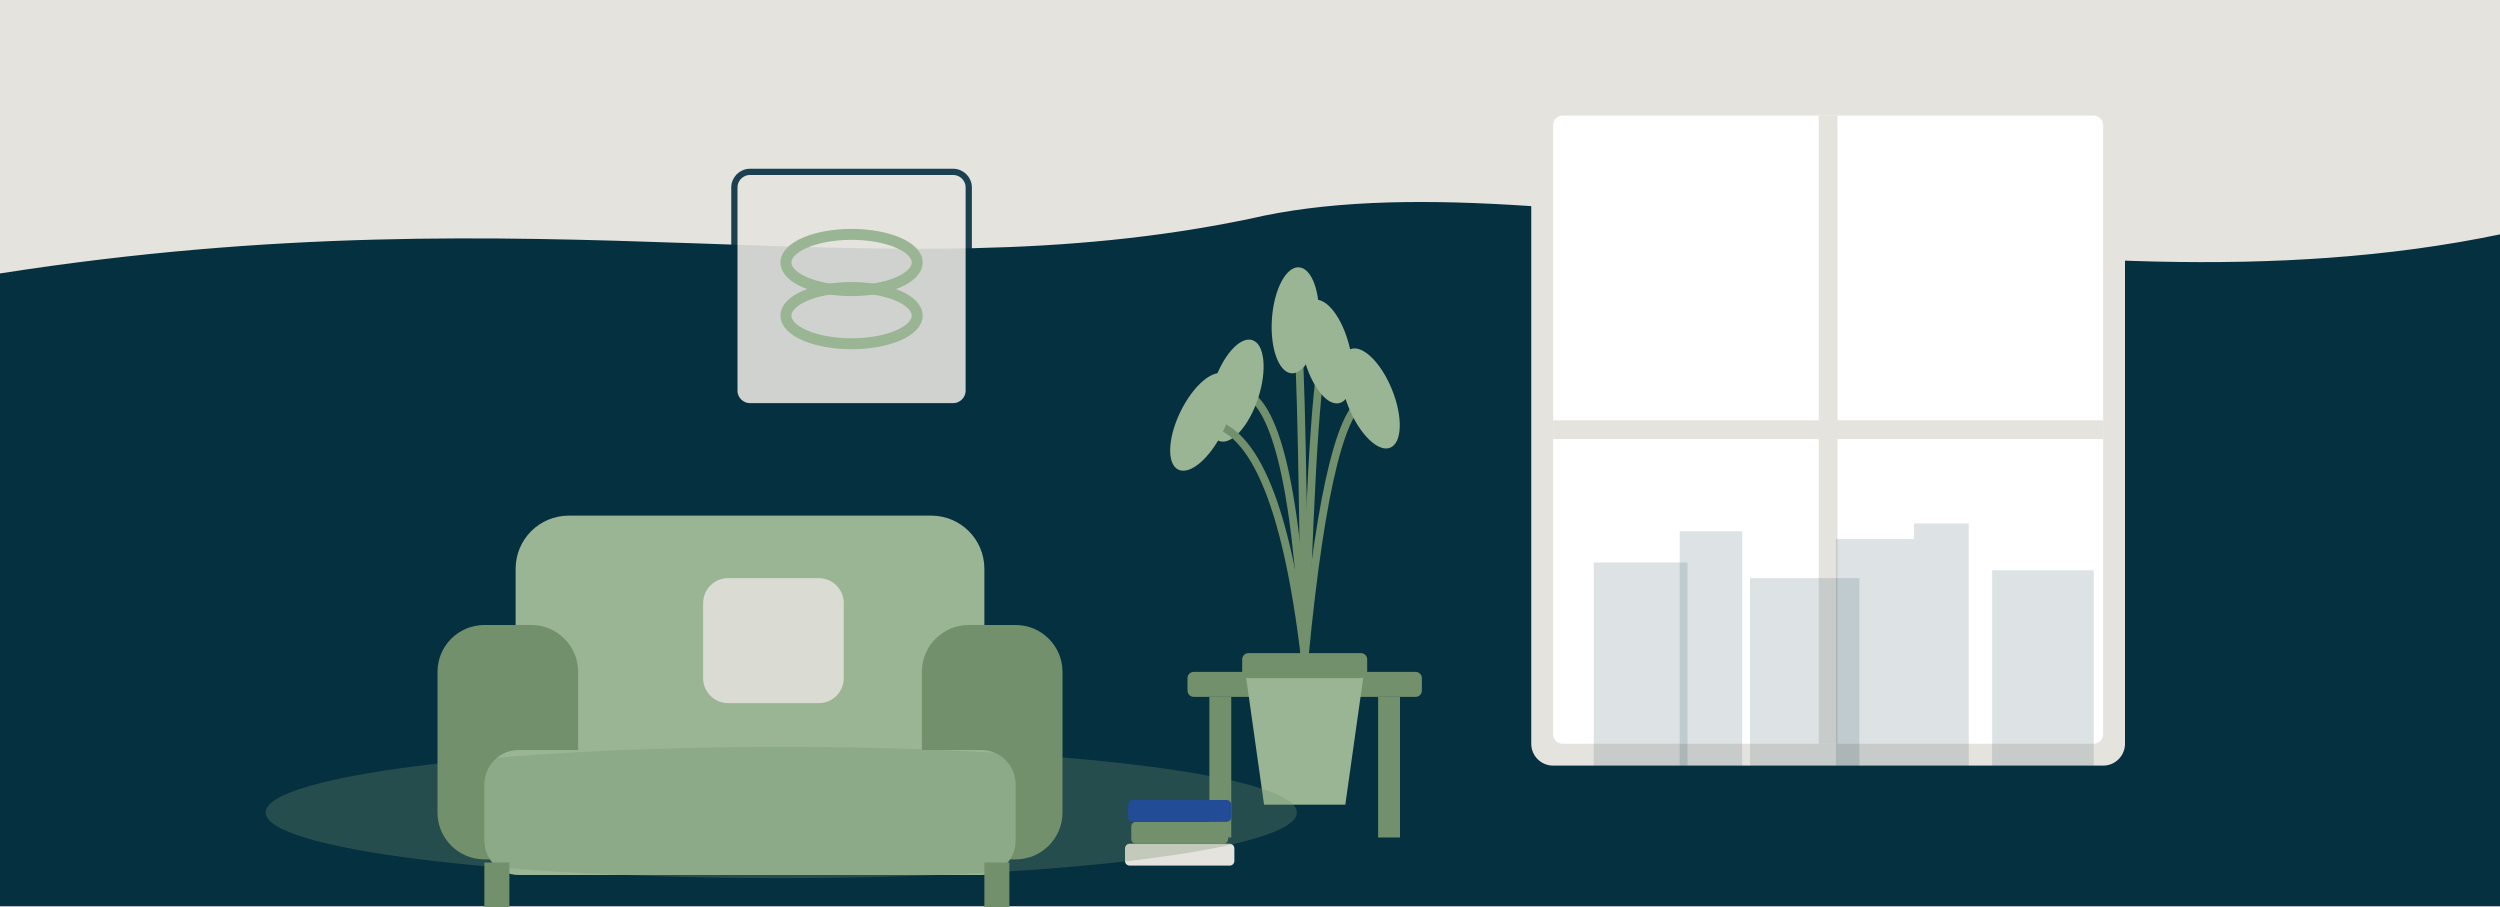
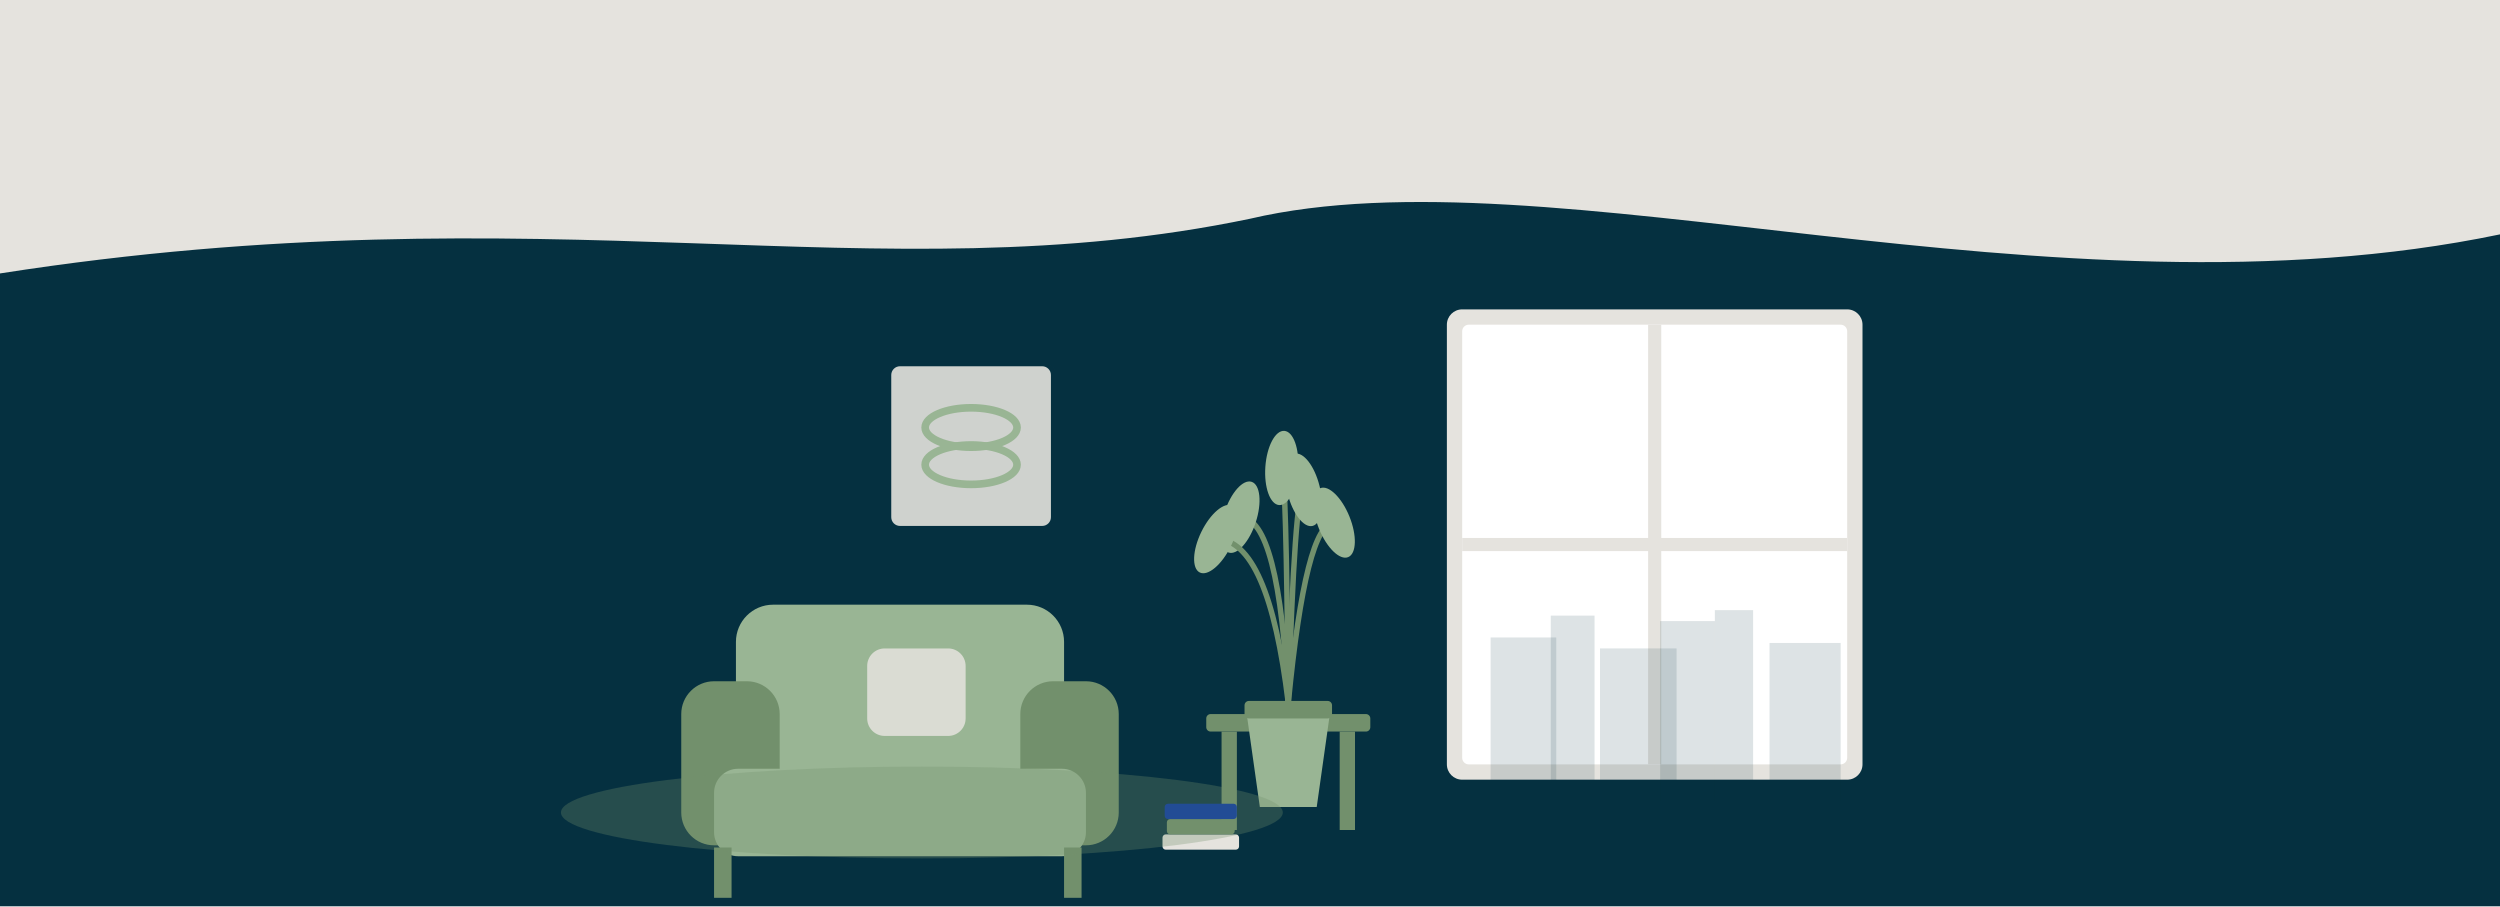
<svg xmlns="http://www.w3.org/2000/svg" viewBox="0 0 1600 580">
  <rect x="0" y="0" width="1600" height="580" fill="#053040" />
  <path d="M0,0 L1600,0 L1600,150         C 1312.0,210 992.0,95 800.0,140         C 560.0,190 352.0,120 0,175 Z" fill="#E5E3DE" />
-   <rect x="980" y="60" width="380" height="430" rx="14" fill="#E5E3DE" />
-   <rect x="994" y="74" width="352" height="402" rx="6" fill="#FFFFFF" />
-   <rect x="1164.0" y="74" width="12" height="402" fill="#E5E3DE" />
-   <rect x="994" y="269.0" width="352" height="12" fill="#E5E3DE" />
-   <rect x="1020" y="360" width="60" height="150" fill="#053040" opacity="0.14" />
-   <rect x="1075" y="340" width="40" height="170" fill="#053040" opacity="0.14" />
-   <rect x="1120" y="370" width="70" height="140" fill="#053040" opacity="0.14" />
-   <rect x="1175" y="345" width="50" height="165" fill="#053040" opacity="0.14" />
-   <rect x="1225" y="335" width="35" height="175" fill="#053040" opacity="0.14" />
-   <rect x="1275" y="365" width="65" height="145" fill="#053040" opacity="0.14" />
-   <rect x="760" y="430" width="150" height="16" rx="4" fill="#72906C" />
-   <rect x="774" y="446" width="14" height="90" fill="#72906C" />
-   <rect x="882" y="446" width="14" height="90" fill="#72906C" />
-   <path d="M 797,430 L 873,430 L 861,515 L 809,515 Z" fill="#99B594" />
-   <rect x="795" y="418" width="80" height="16" rx="4" fill="#72906C" />
-   <path d="M 835,420 q -8,-170 -44,-170" stroke="#72906C" stroke-width="5" fill="none" stroke-linecap="round" />
-   <ellipse cx="791" cy="250" rx="15" ry="34" fill="#99B594" transform="rotate(18 791 250)" />
-   <path d="M 835,420 q 6,-195 14,-195" stroke="#72906C" stroke-width="5" fill="none" stroke-linecap="round" />
-   <ellipse cx="849" cy="225" rx="15" ry="34" fill="#99B594" transform="rotate(-14 849 225)" />
-   <path d="M 835,420 q -2,-215 -6,-215" stroke="#72906C" stroke-width="5" fill="none" stroke-linecap="round" />
-   <ellipse cx="829" cy="205" rx="15" ry="34" fill="#99B594" transform="rotate(4 829 205)" />
-   <path d="M 835,420 q 16,-165 42,-165" stroke="#72906C" stroke-width="5" fill="none" stroke-linecap="round" />
-   <ellipse cx="877" cy="255" rx="15" ry="34" fill="#99B594" transform="rotate(-22 877 255)" />
-   <path d="M 835,420 q -18,-150 -66,-150" stroke="#72906C" stroke-width="5" fill="none" stroke-linecap="round" />
-   <ellipse cx="769" cy="270" rx="15" ry="34" fill="#99B594" transform="rotate(26 769 270)" />
-   <rect x="330" y="330" width="300" height="200" rx="34" fill="#99B594" />
-   <rect x="280" y="400" width="90" height="150" rx="30" fill="#72906C" />
-   <rect x="590" y="400" width="90" height="150" rx="30" fill="#72906C" />
-   <rect x="310" y="480" width="340" height="80" rx="22" fill="#99B594" />
-   <rect x="450" y="370" width="90" height="80" rx="16" fill="#E5E3DE" opacity="0.85" />
-   <rect x="310" y="552" width="16" height="46" fill="#72906C" />
-   <rect x="630" y="552" width="16" height="46" fill="#72906C" />
-   <rect x="720" y="540" width="70" height="14" rx="3" fill="#E5E3DE" />
-   <rect x="724" y="526" width="62" height="14" rx="3" fill="#72906C" />
-   <rect x="722" y="512" width="66" height="14" rx="3" fill="#002FA7" />
-   <rect x="470" y="110" width="150" height="150" rx="10" fill="#E5E3DE" stroke="#053040" stroke-width="4" opacity="0.9" />
-   <ellipse cx="545" cy="168" rx="42" ry="18" fill="none" stroke="#99B594" stroke-width="7" />
-   <ellipse cx="545" cy="202" rx="42" ry="18" fill="none" stroke="#99B594" stroke-width="7" />
-   <ellipse cx="500" cy="520" rx="330" ry="42" fill="#72906C" opacity="0.30" />
+   <g transform="translate(800,520) scale(0.7) translate(-800,-520)">
+     <rect x="980" y="60" width="380" height="430" rx="14" fill="#E5E3DE" />
+     <rect x="994" y="74" width="352" height="402" rx="6" fill="#FFFFFF" />
+     <rect x="1164.0" y="74" width="12" height="402" fill="#E5E3DE" />
+     <rect x="994" y="269.0" width="352" height="12" fill="#E5E3DE" />
+     <rect x="1020" y="360" width="60" height="150" fill="#053040" opacity="0.14" />
+     <rect x="1075" y="340" width="40" height="170" fill="#053040" opacity="0.14" />
+     <rect x="1120" y="370" width="70" height="140" fill="#053040" opacity="0.14" />
+     <rect x="1175" y="345" width="50" height="165" fill="#053040" opacity="0.14" />
+     <rect x="1225" y="335" width="35" height="175" fill="#053040" opacity="0.14" />
+     <rect x="1275" y="365" width="65" height="145" fill="#053040" opacity="0.14" />
+     <rect x="760" y="430" width="150" height="16" rx="4" fill="#72906C" />
+     <rect x="774" y="446" width="14" height="90" fill="#72906C" />
+     <rect x="882" y="446" width="14" height="90" fill="#72906C" />
+     <path d="M 797,430 L 873,430 L 861,515 L 809,515 Z" fill="#99B594" />
+     <rect x="795" y="418" width="80" height="16" rx="4" fill="#72906C" />
+     <path d="M 835,420 q -8,-170 -44,-170" stroke="#72906C" stroke-width="5" fill="none" stroke-linecap="round" />
+     <ellipse cx="791" cy="250" rx="15" ry="34" fill="#99B594" transform="rotate(18 791 250)" />
+     <path d="M 835,420 q 6,-195 14,-195" stroke="#72906C" stroke-width="5" fill="none" stroke-linecap="round" />
+     <ellipse cx="849" cy="225" rx="15" ry="34" fill="#99B594" transform="rotate(-14 849 225)" />
+     <path d="M 835,420 q -2,-215 -6,-215" stroke="#72906C" stroke-width="5" fill="none" stroke-linecap="round" />
+     <ellipse cx="829" cy="205" rx="15" ry="34" fill="#99B594" transform="rotate(4 829 205)" />
+     <path d="M 835,420 q 16,-165 42,-165" stroke="#72906C" stroke-width="5" fill="none" stroke-linecap="round" />
+     <ellipse cx="877" cy="255" rx="15" ry="34" fill="#99B594" transform="rotate(-22 877 255)" />
+     <path d="M 835,420 q -18,-150 -66,-150" stroke="#72906C" stroke-width="5" fill="none" stroke-linecap="round" />
+     <ellipse cx="769" cy="270" rx="15" ry="34" fill="#99B594" transform="rotate(26 769 270)" />
+     <rect x="330" y="330" width="300" height="200" rx="34" fill="#99B594" />
+     <rect x="280" y="400" width="90" height="150" rx="30" fill="#72906C" />
+     <rect x="590" y="400" width="90" height="150" rx="30" fill="#72906C" />
+     <rect x="310" y="480" width="340" height="80" rx="22" fill="#99B594" />
+     <rect x="450" y="370" width="90" height="80" rx="16" fill="#E5E3DE" opacity="0.85" />
+     <rect x="310" y="552" width="16" height="46" fill="#72906C" />
+     <rect x="630" y="552" width="16" height="46" fill="#72906C" />
+     <rect x="720" y="540" width="70" height="14" rx="3" fill="#E5E3DE" />
+     <rect x="724" y="526" width="62" height="14" rx="3" fill="#72906C" />
+     <rect x="722" y="512" width="66" height="14" rx="3" fill="#002FA7" />
+     <rect x="470" y="110" width="150" height="150" rx="10" fill="#E5E3DE" stroke="#053040" stroke-width="4" opacity="0.9" />
+     <ellipse cx="545" cy="168" rx="42" ry="18" fill="none" stroke="#99B594" stroke-width="7" />
+     <ellipse cx="545" cy="202" rx="42" ry="18" fill="none" stroke="#99B594" stroke-width="7" />
+     <ellipse cx="500" cy="520" rx="330" ry="42" fill="#72906C" opacity="0.30" />
+   </g>
</svg>
